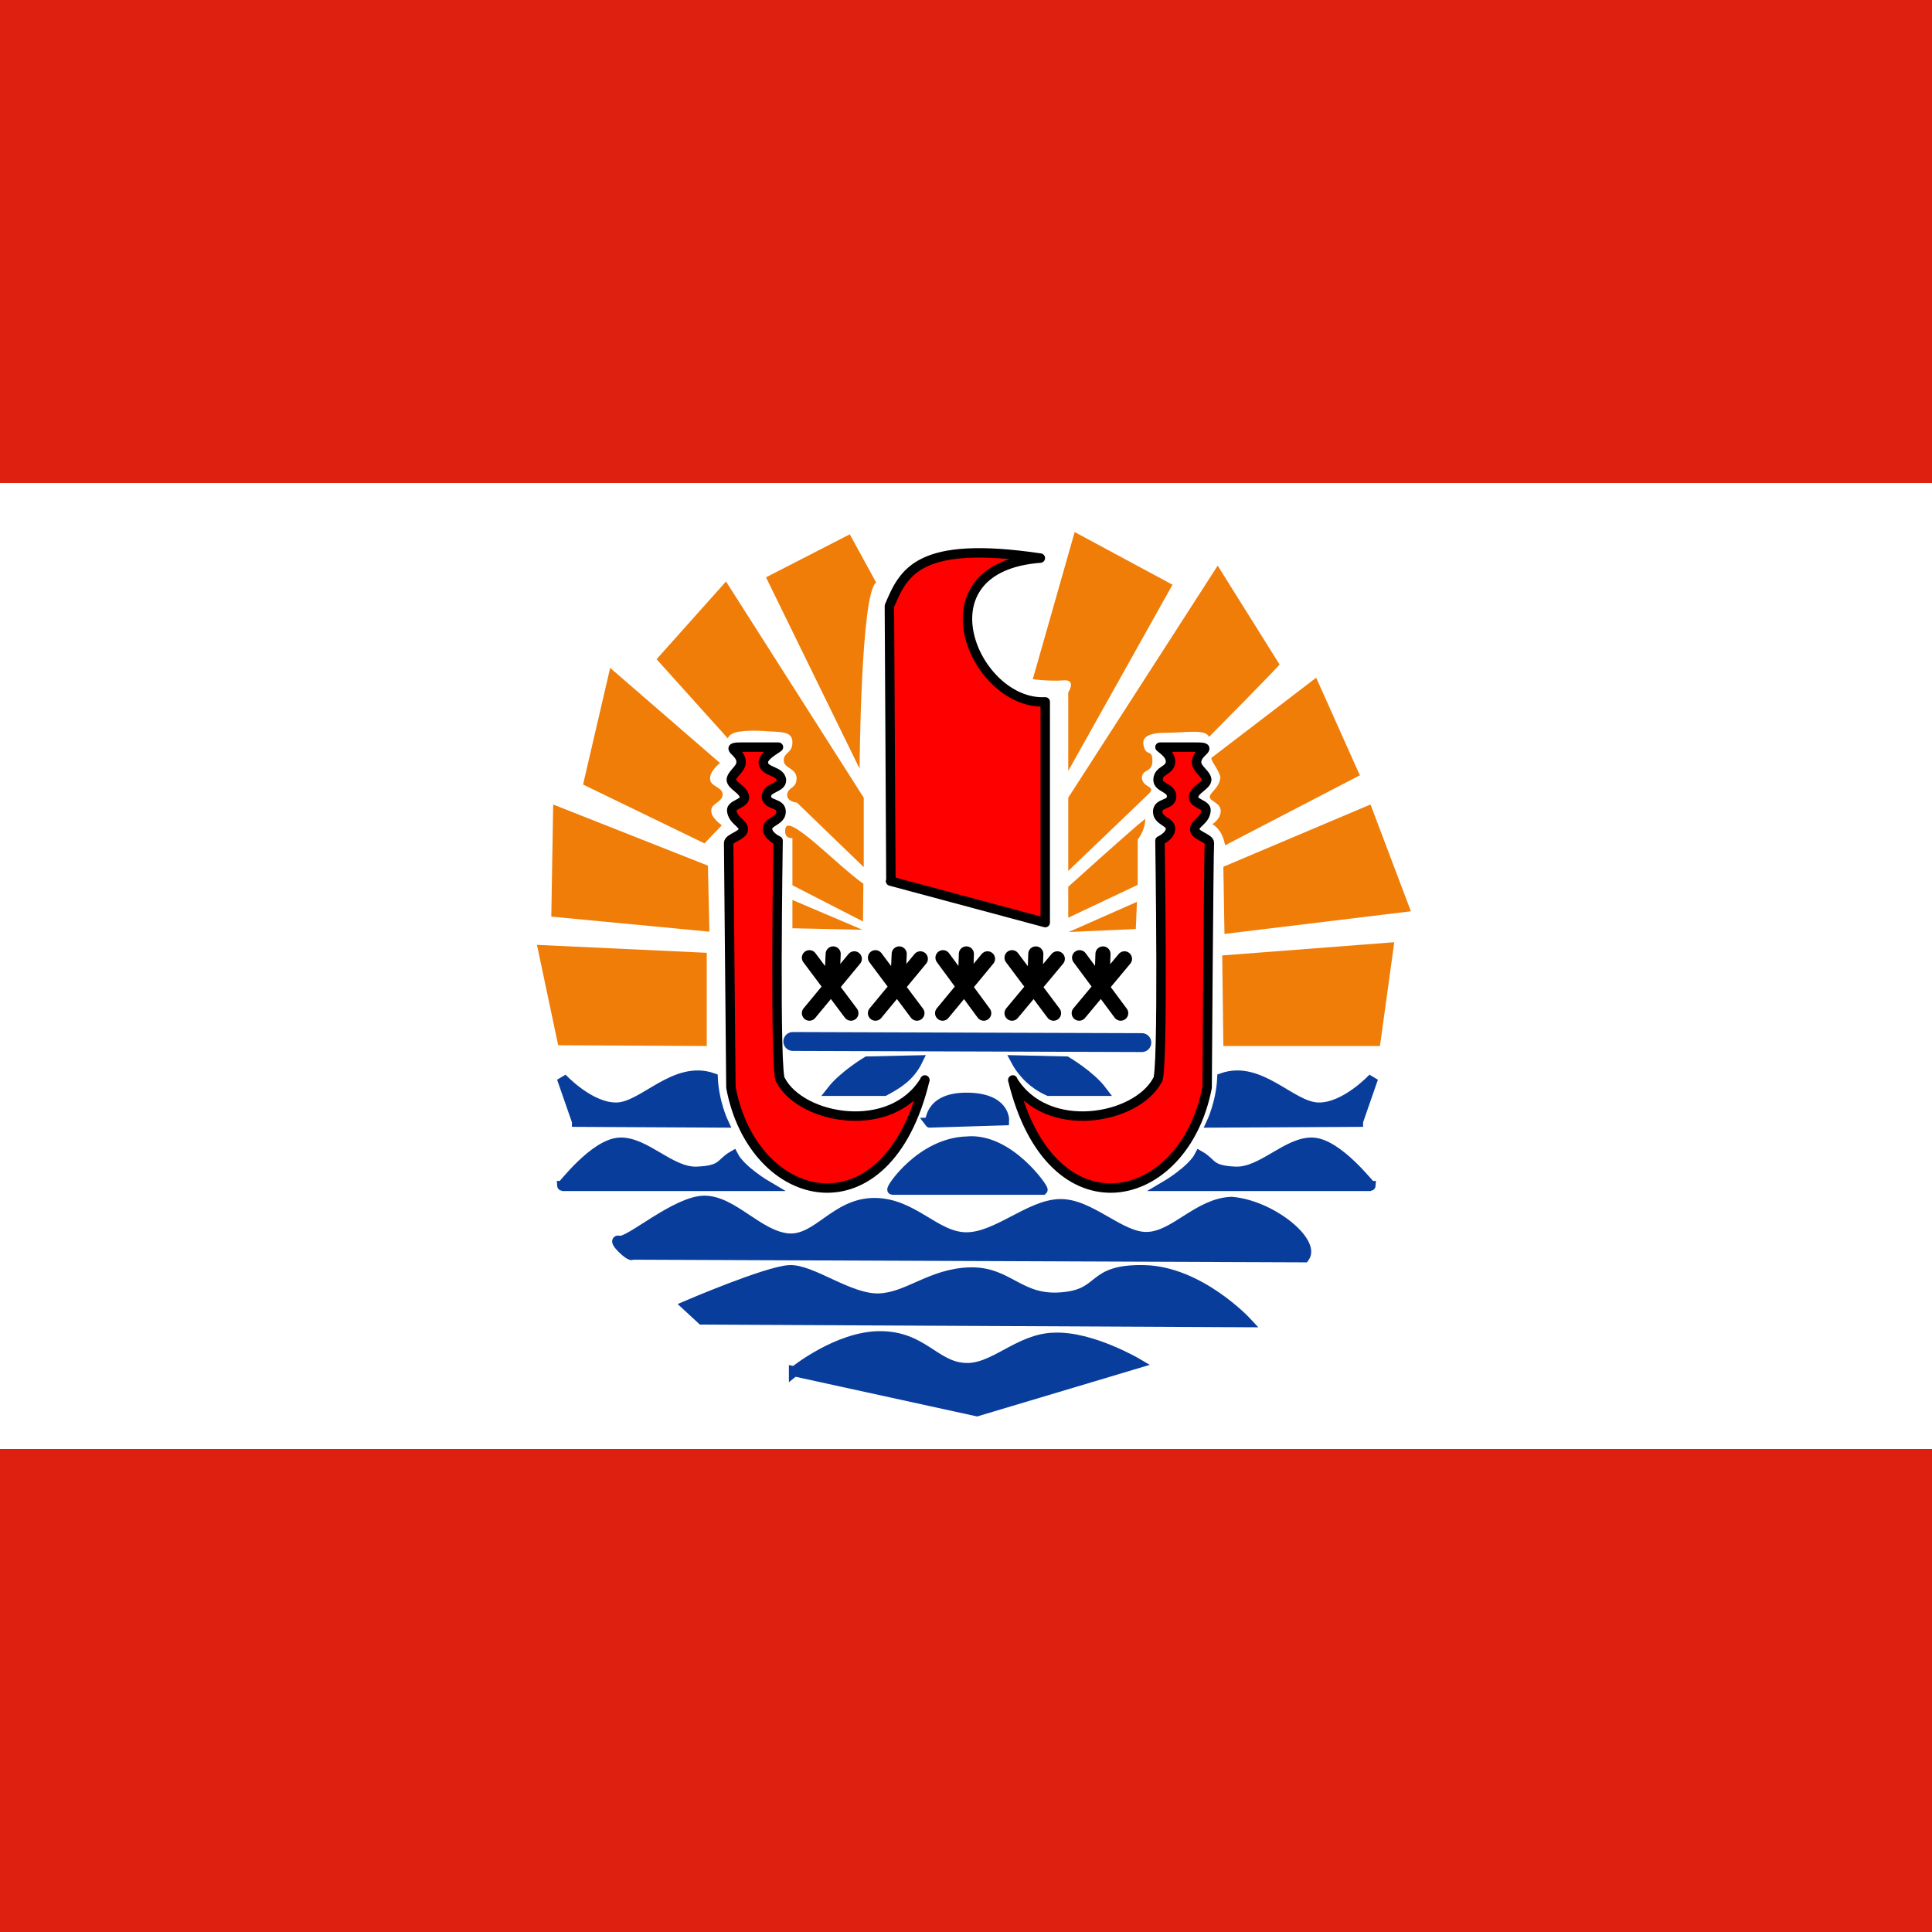
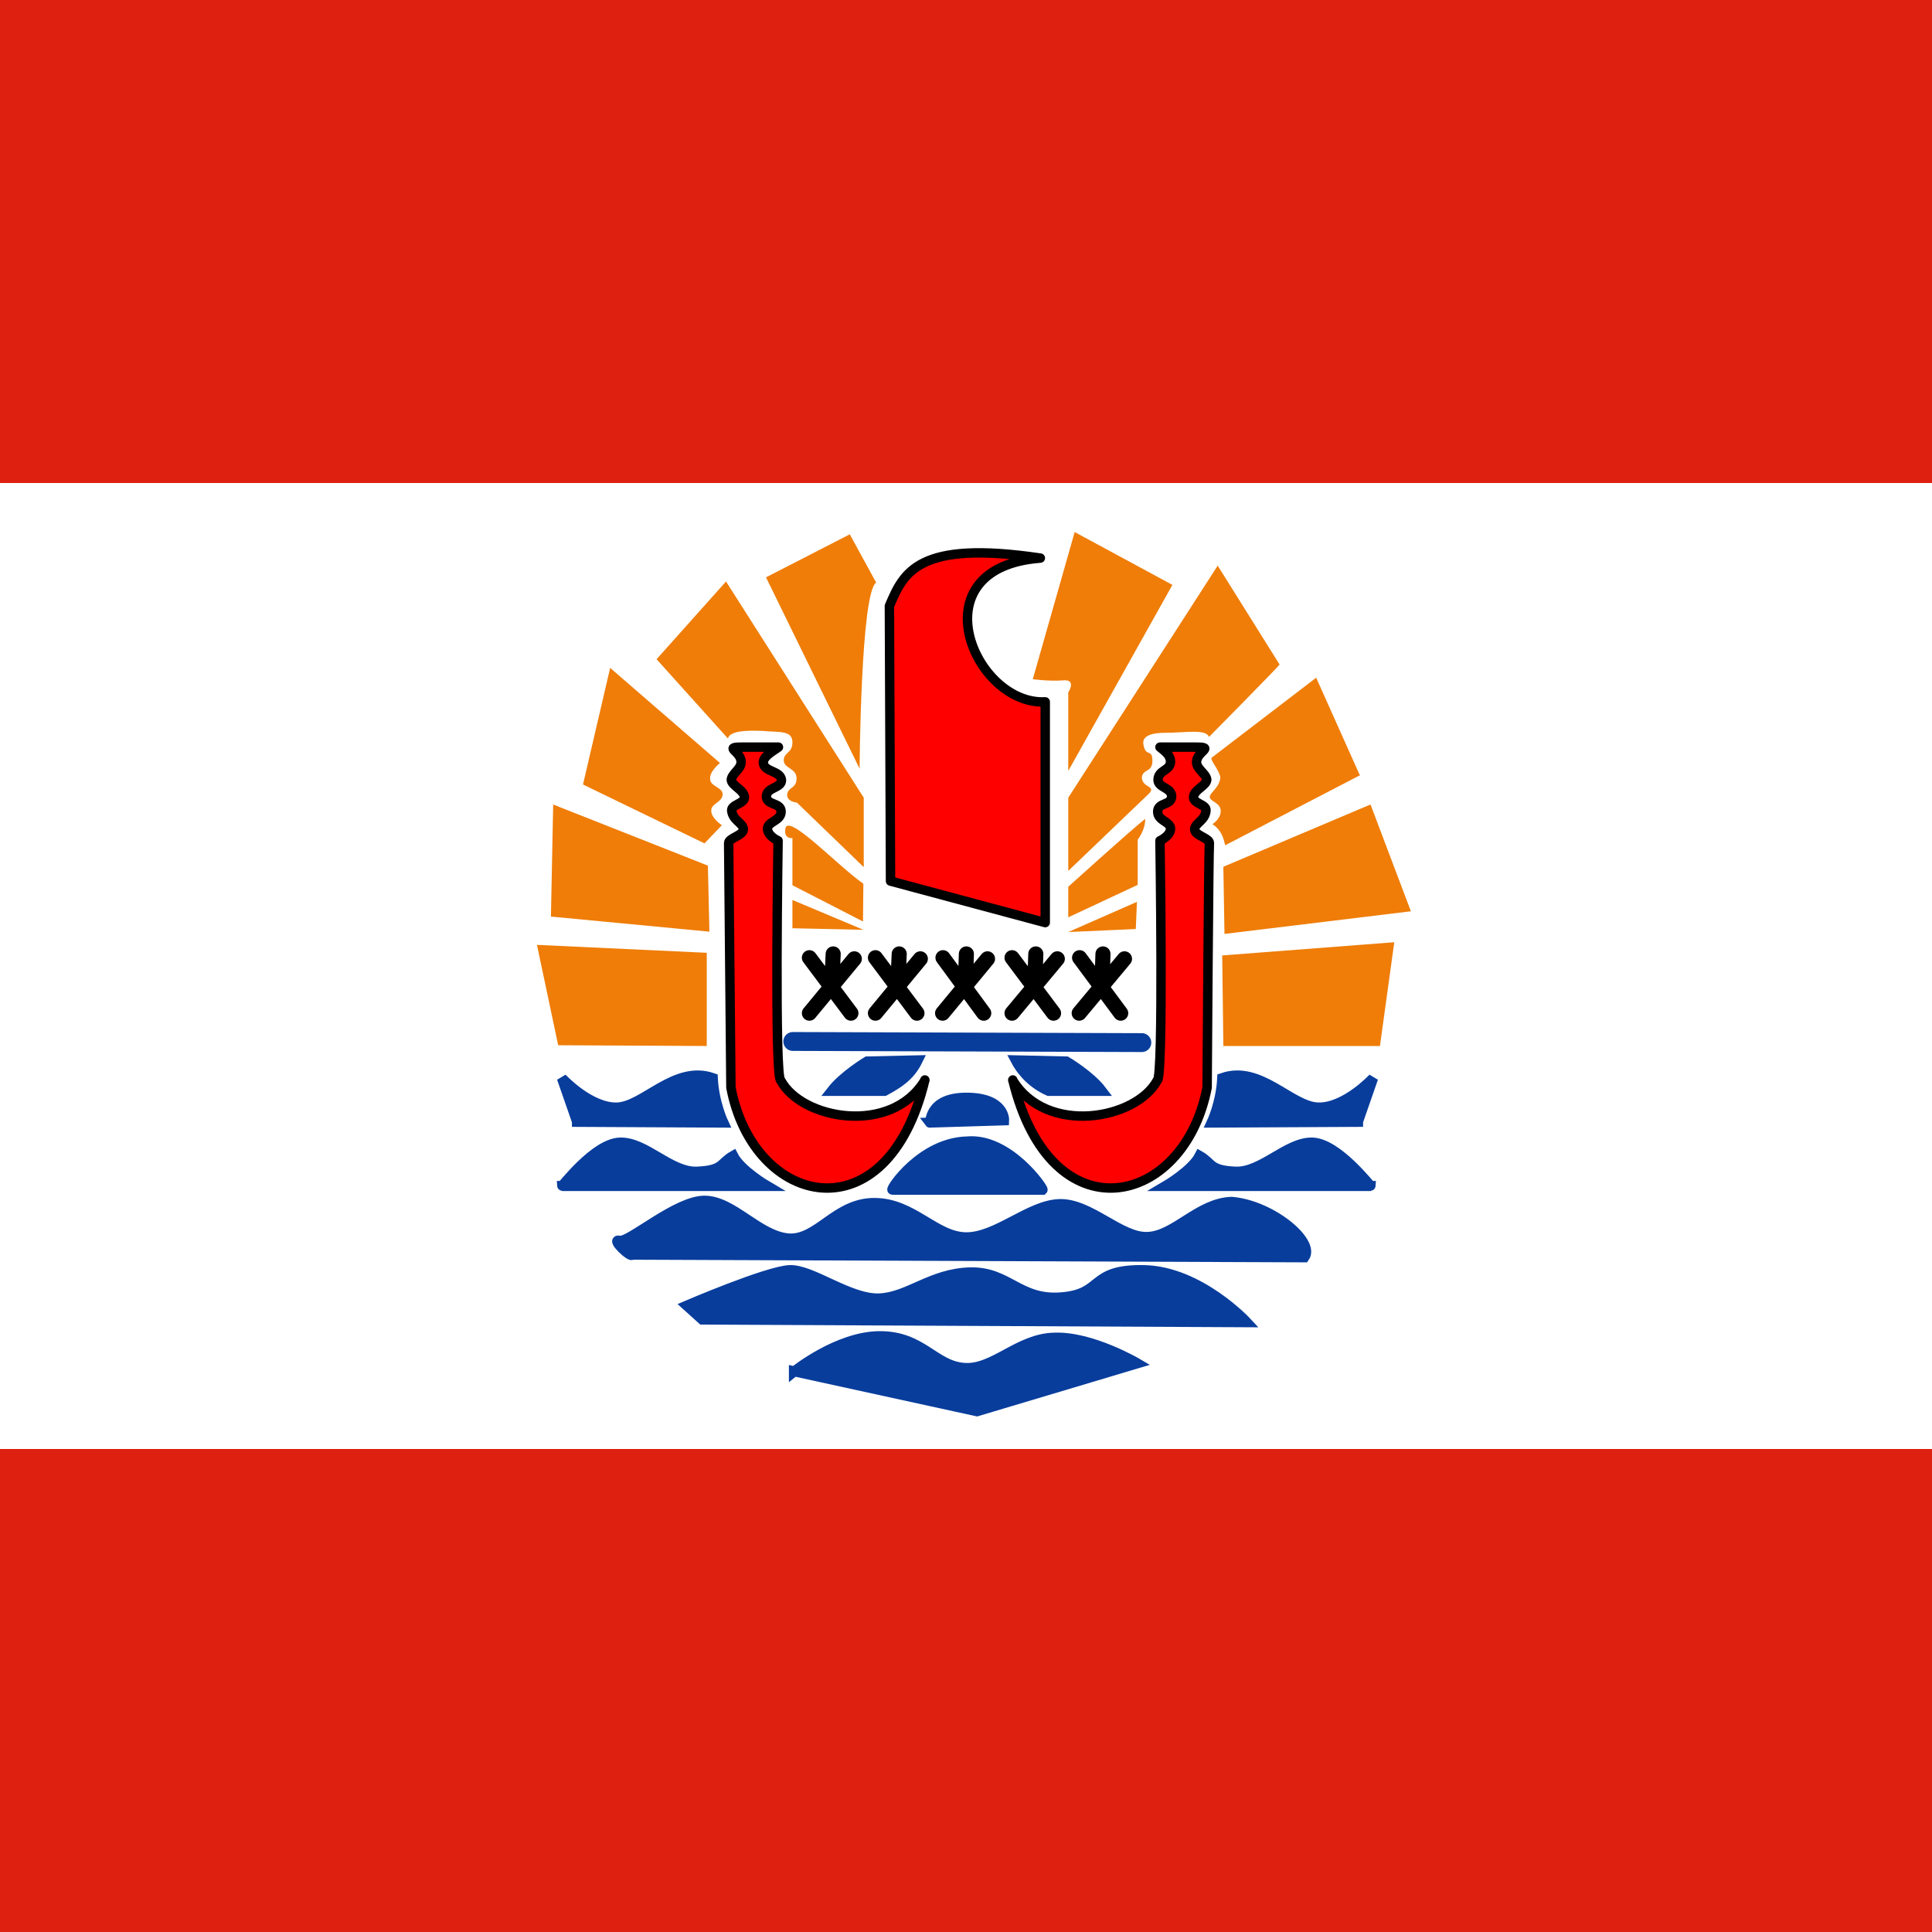
<svg xmlns="http://www.w3.org/2000/svg" id="flag-icons-pf" viewBox="0 0 512 512">
  <defs>
-     <clipPath id="a">
+     <clipPath id="pf-a">
      <path fill-opacity=".7" d="M0 0h512v512H0z" />
    </clipPath>
  </defs>
-   <g clip-path="url(#a)">
+   <g clip-path="url(#pf-a)">
    <path fill="#fff" d="M0 0h512v512H0z" style="width:0" />
-     <path fill="#083d9c" fill-rule="evenodd" stroke="#083d9c" stroke-width="2pt" d="M210.4 363.5s11.6-9.4 22.8-9.4 14.4 7.8 22.2 8.4c7.8.7 14.4-7.8 24-8 9.8-.4 22 6.8 22 6.8L258.9 374l-48.5-10.6zm-24.3-13.8 144.3.7s-12.5-13.5-27.2-13.8c-14.6-.3-10.6 6.3-21.8 7.2-11.3 1-14.1-6.9-24.4-6.6-10.3.3-16.3 6.6-24 6.9-7.9.3-17.9-7.8-23.8-7.5-6 .3-27.2 9.4-27.2 9.4l4 3.7zm-18.5-17.2 178.1.7c2.9-4.1-8.7-13.8-19.3-14.7-8.8.3-15 9-22.2 9.3-7.2.4-15.3-9-23.5-8.7-8 .3-16.5 8.8-24.6 8.8-8.2 0-14.1-9.1-24.4-9.1s-15 10-22.8 9.4c-7.9-.7-14.7-10-22.2-10s-20 11.2-22.5 10.6c-2.5-.6 3.1 4.7 3.4 3.7z" />
-     <path fill="red" fill-rule="evenodd" stroke="#000" stroke-linejoin="round" stroke-width="2.5" d="m236 233.5 41 11V186c-18.8 1-34.4-35.6-1.3-38.1-32.4-4.8-36.2 3.7-40 12.7l.4 72.9z" />
+     <path fill="#083d9c" fill-rule="evenodd" stroke="#083d9c" stroke-width="2pt" d="M210.4 363.5s11.6-9.4 22.8-9.4 14.4 7.8 22.2 8.4c7.8.7 14.4-7.8 24-8 9.8-.4 22 6.8 22 6.8L258.9 374l-48.5-10.6zm-24.3-13.8 144.3.7s-12.5-13.5-27.2-13.8c-14.6-.3-10.6 6.3-21.8 7.2-11.3 1-14.1-6.9-24.4-6.6-10.3.3-16.3 6.6-24 6.9-7.9.3-17.9-7.8-23.8-7.5-6 .3-27.2 9.4-27.2 9.4zm-18.5-17.2 178.1.7c2.9-4.1-8.7-13.8-19.3-14.7-8.8.3-15 9-22.2 9.3-7.2.4-15.3-9-23.5-8.7-8 .3-16.5 8.8-24.6 8.8-8.2 0-14.1-9.1-24.4-9.1s-15 10-22.8 9.4c-7.9-.7-14.7-10-22.2-10s-20 11.2-22.5 10.6c-2.5-.6 3.1 4.7 3.4 3.7z" />
+     <path fill="red" fill-rule="evenodd" stroke="#000" stroke-linejoin="round" stroke-width="2.5" d="m236 233.5 41 11V186c-18.8 1-34.4-35.6-1.3-38.1-32.4-4.8-36.2 3.7-40 12.7z" />
    <path fill="#083d9c" fill-rule="evenodd" stroke="#083d9c" stroke-linecap="round" stroke-width="5" d="m210.1 276 92.5.3" />
    <path fill="none" stroke="#000" stroke-linecap="round" stroke-width="4" d="m214.5 253.8 11 14.7m-11 0 11.9-14.4m-5.6-1.3-.4 9.1m11.6-8.1 11 14.7m-11 0 11.9-14.4m-5.6-1.3-.4 9.1m12-8.1 10.8 14.7m-10.9 0 11.9-14.4m-5.6-1.3-.3 9.1m12.4-8.1 11 14.7m-11 0 12-14.4m-5.7-1.3-.3 9.1m11.9-8.1 10.9 14.7m-11 0 12-14.4m-5.7-1.3-.3 9.1" />
-     <path fill="#ef7d08" fill-rule="evenodd" d="m148 277 39.3.2v-24.7l-45-2.1 5.6 26.5zm-2-34.1 42 4-.4-17.5-41-16.2-.5 29.7zm8.5-35 32.2 15.6 4.6-4.8s-3-2-2.8-4c0-1.8 3-2.1 3-4.2 0-1.9-3.3-2.1-3.3-4-.3-2 2.6-4.3 2.6-4.3L161.7 177l-7.2 31zm211.2 69.3h-41.5l-.3-24 45.6-3.5-3.8 27.5zm-41.2-29.7 49.4-6-10.7-28.3-39 16.5.3 17.8zm36-42.1L324.7 224c-.5-2-1-4-3.4-5.6 0 0 2.2-1.3 2.2-3.5s-2.9-2.5-2.9-3.7 2.6-2.4 2.8-5.2c-.3-2-2.8-4.6-2.3-5.2l27.7-21.2 11.5 25.7zM283.1 247l17.9-.8.3-7.2-18.1 8zm-54.3-.6L210 246v-7.5l18.8 8zm-.1-2.2-18.7-9.6v-12.5s-2.2.3-1.9-2.2c.1-5.2 13.8 9.5 20.7 14.3l-.1 10zm54.4-1.1V235s16.8-15.2 20.4-18c0 3.1-2 5.5-2 5.5v12l-18.4 8.7zM174 174.7l18.9 21c.5-2 4.8-2.2 9.2-2 4.4.4 7.9-.2 7.9 3 0 3-2.3 2.6-2.3 4.8s3.4 2 3.4 4.8-2.4 2.2-2.5 4.4c0 1.8 2.6 2 2.6 2l17.7 17.1v-18.4l-36.5-57.3-18.4 20.6zm29-21.7 24.8 50.7s.3-46.8 4.4-49.3l-7-12.8L203 153zm107.7 2-27.6 49.3v-20.8s2.3-3.5-1.3-3.2c-3.6.3-8.1-.3-8.1-.3l11.1-39 26 14zm28.4 21.1c-.3.6-18.7 19.2-18.7 19.2-.8-2.2-6.4-1.1-11.6-1.1-5.3 0-6 1.7-5.8 3 .6 3.7 2.4 1 2.4 4.4 0 3.3-2.6 2-2.8 4.5.2 2.8 4 2.1 1.8 4.3l-21.3 20.4v-19.4l39.6-61.5 16.4 26.2z" />
+     <path fill="#ef7d08" fill-rule="evenodd" d="m148 277 39.3.2v-24.7l-45-2.1 5.6 26.5zm-2-34.1 42 4-.4-17.5-41-16.2zm8.5-35 32.2 15.6 4.6-4.8s-3-2-2.8-4c0-1.8 3-2.1 3-4.2 0-1.9-3.3-2.1-3.3-4-.3-2 2.6-4.3 2.6-4.3L161.7 177zm211.2 69.3h-41.5l-.3-24 45.6-3.5zm-41.2-29.7 49.4-6-10.7-28.3-39 16.5zm36-42.1L324.7 224c-.5-2-1-4-3.4-5.6 0 0 2.2-1.3 2.2-3.5s-2.9-2.5-2.9-3.7 2.6-2.4 2.8-5.2c-.3-2-2.8-4.6-2.3-5.2l27.7-21.2 11.5 25.7zM283.1 247l17.9-.8.3-7.2zm-54.3-.6L210 246v-7.5zm-.1-2.2-18.7-9.6v-12.5s-2.2.3-1.9-2.2c.1-5.2 13.8 9.5 20.7 14.3zm54.4-1.1V235s16.8-15.2 20.4-18c0 3.1-2 5.5-2 5.5v12zM174 174.7l18.9 21c.5-2 4.8-2.2 9.2-2 4.4.4 7.9-.2 7.9 3 0 3-2.3 2.6-2.3 4.8s3.4 2 3.4 4.8-2.4 2.2-2.5 4.4c0 1.8 2.6 2 2.6 2l17.7 17.1v-18.4l-36.5-57.3zm29-21.7 24.8 50.7s.3-46.8 4.4-49.3l-7-12.8zm107.7 2-27.6 49.3v-20.8s2.3-3.5-1.3-3.2c-3.6.3-8.1-.3-8.1-.3l11.1-39zm28.4 21.1c-.3.6-18.7 19.2-18.7 19.2-.8-2.2-6.4-1.1-11.6-1.1-5.3 0-6 1.7-5.8 3 .6 3.7 2.4 1 2.4 4.4 0 3.3-2.6 2-2.8 4.5.2 2.8 4 2.1 1.8 4.3l-21.3 20.4v-19.4l39.6-61.5z" />
    <path fill="red" fill-rule="evenodd" stroke="#000" stroke-linejoin="round" stroke-width="2.5" d="M245.1 286.3c-8.9 14.7-32.7 10.4-38.2 0-1.7-.4-.7-63.5-.7-63.5s-2.7-1.2-2.8-3.1c-.1-2 3.6-2.1 3.6-4.6 0-2.5-3.8-1.6-3.9-4 0-2.5 4.1-2.2 4-4.4-.3-2.5-4.6-2.1-4.8-4.5-.2-1.8 3-3.4 4-4.2h-9.9c-4.8 0 .1 1.1 0 4 0 1.8-2.4 3-2.6 4.6 0 1.6 3.4 2.7 3.5 4.7 0 1.7-3.5 1.9-3.4 3.5.3 2.7 3.1 3.3 3.1 5 0 1.6-3.9 2.3-3.9 3.6l.6 64.8c6 31.8 41.4 39.8 51.4-2zm23.3 0c9 14.7 32.7 10.4 38.3 0 1.7-.4.7-63.5.7-63.5s2.7-1.2 2.8-3.1c.1-2-3.4-2.1-3.4-4.6 0-2.5 3.6-1.6 3.7-4 0-2.5-3.8-2.3-3.6-4.6.2-2.5 3.1-2.2 3.3-4.5.1-2-1.9-3.2-2.8-4h9.7c4.9 0 0 1.1 0 4 0 1.8 2.5 3 2.7 4.6 0 1.6-3.5 2.7-3.5 4.7 0 1.7 3.5 1.9 3.3 3.5-.2 2.7-3 3.3-3 5 0 1.6 3.9 2.3 3.9 3.6-.2 2.6-.6 64.8-.6 64.8-6.1 31.8-41.4 39.8-51.5-2z" />
-     <path fill="#083d9c" fill-rule="evenodd" stroke="#083d9c" stroke-width="2pt" d="M236.5 315.3h39.8c.3-.3-9-13.8-20-12.8-12.2.3-20.5 12.8-19.8 12.8zm126.8-1h-54.4s7-4.1 9-8c3.5 2 2.5 3.9 9.5 4.2 7 .3 13.8-8 20.5-7.7 6.7.3 15.4 11.8 15.4 11.5zm-214.4 0h54.4s-7-4.1-9-8c-3.5 2-2.5 3.9-9.6 4.2-7 .3-13.7-8-20.5-7.7-6.7.3-15.3 11.8-15.3 11.5zm4-17 38.8.2s-2.5-5.3-2.8-11.8c-10-3.5-18.2 7.5-25.3 7.8-7.2.3-14.7-7.8-14.7-7.8l4 11.5zm207 0-38.8.2s2.5-5.3 2.8-11.8c10-3.5 18.1 7.5 25.3 7.8 7.2.3 14.7-7.8 14.7-7.8l-4 11.5zm-113.5.2 19.7-.6s.3-6-10-6-9.4 7-9.7 6.6zm-12-8.4c3.5-1.9 6.7-3.8 8.8-8.1l-13.4.3s-6.2 3.7-9.4 7.8h14zm43.5 0a18.2 18.2 0 0 1-8.7-8.1l13.4.3s6.3 3.7 9.4 7.8h-14z" />
+     <path fill="#083d9c" fill-rule="evenodd" stroke="#083d9c" stroke-width="2pt" d="M236.5 315.3h39.8c.3-.3-9-13.8-20-12.8-12.2.3-20.5 12.8-19.8 12.8zm126.8-1h-54.4s7-4.1 9-8c3.5 2 2.5 3.9 9.5 4.2 7 .3 13.8-8 20.5-7.7 6.7.3 15.4 11.8 15.4 11.5zm-214.4 0h54.4s-7-4.1-9-8c-3.5 2-2.5 3.9-9.6 4.2-7 .3-13.7-8-20.5-7.7-6.7.3-15.3 11.8-15.3 11.5zm4-17 38.8.2s-2.5-5.3-2.8-11.8c-10-3.5-18.2 7.5-25.3 7.8-7.2.3-14.7-7.8-14.7-7.8l4 11.5zm207 0-38.8.2s2.5-5.3 2.8-11.8c10-3.5 18.1 7.5 25.3 7.8 7.2.3 14.7-7.8 14.7-7.8l-4 11.5zm-113.5.2 19.7-.6s.3-6-10-6-9.4 7-9.7 6.6zm-12-8.4c3.5-1.9 6.7-3.8 8.8-8.1l-13.4.3s-6.2 3.7-9.4 7.8zm43.5 0a18.2 18.2 0 0 1-8.7-8.1l13.4.3s6.3 3.7 9.4 7.8z" />
    <path fill="#de2010" fill-rule="evenodd" d="M-128 384h768v128h-768zm0-384h768v128h-768z" />
  </g>
</svg>
